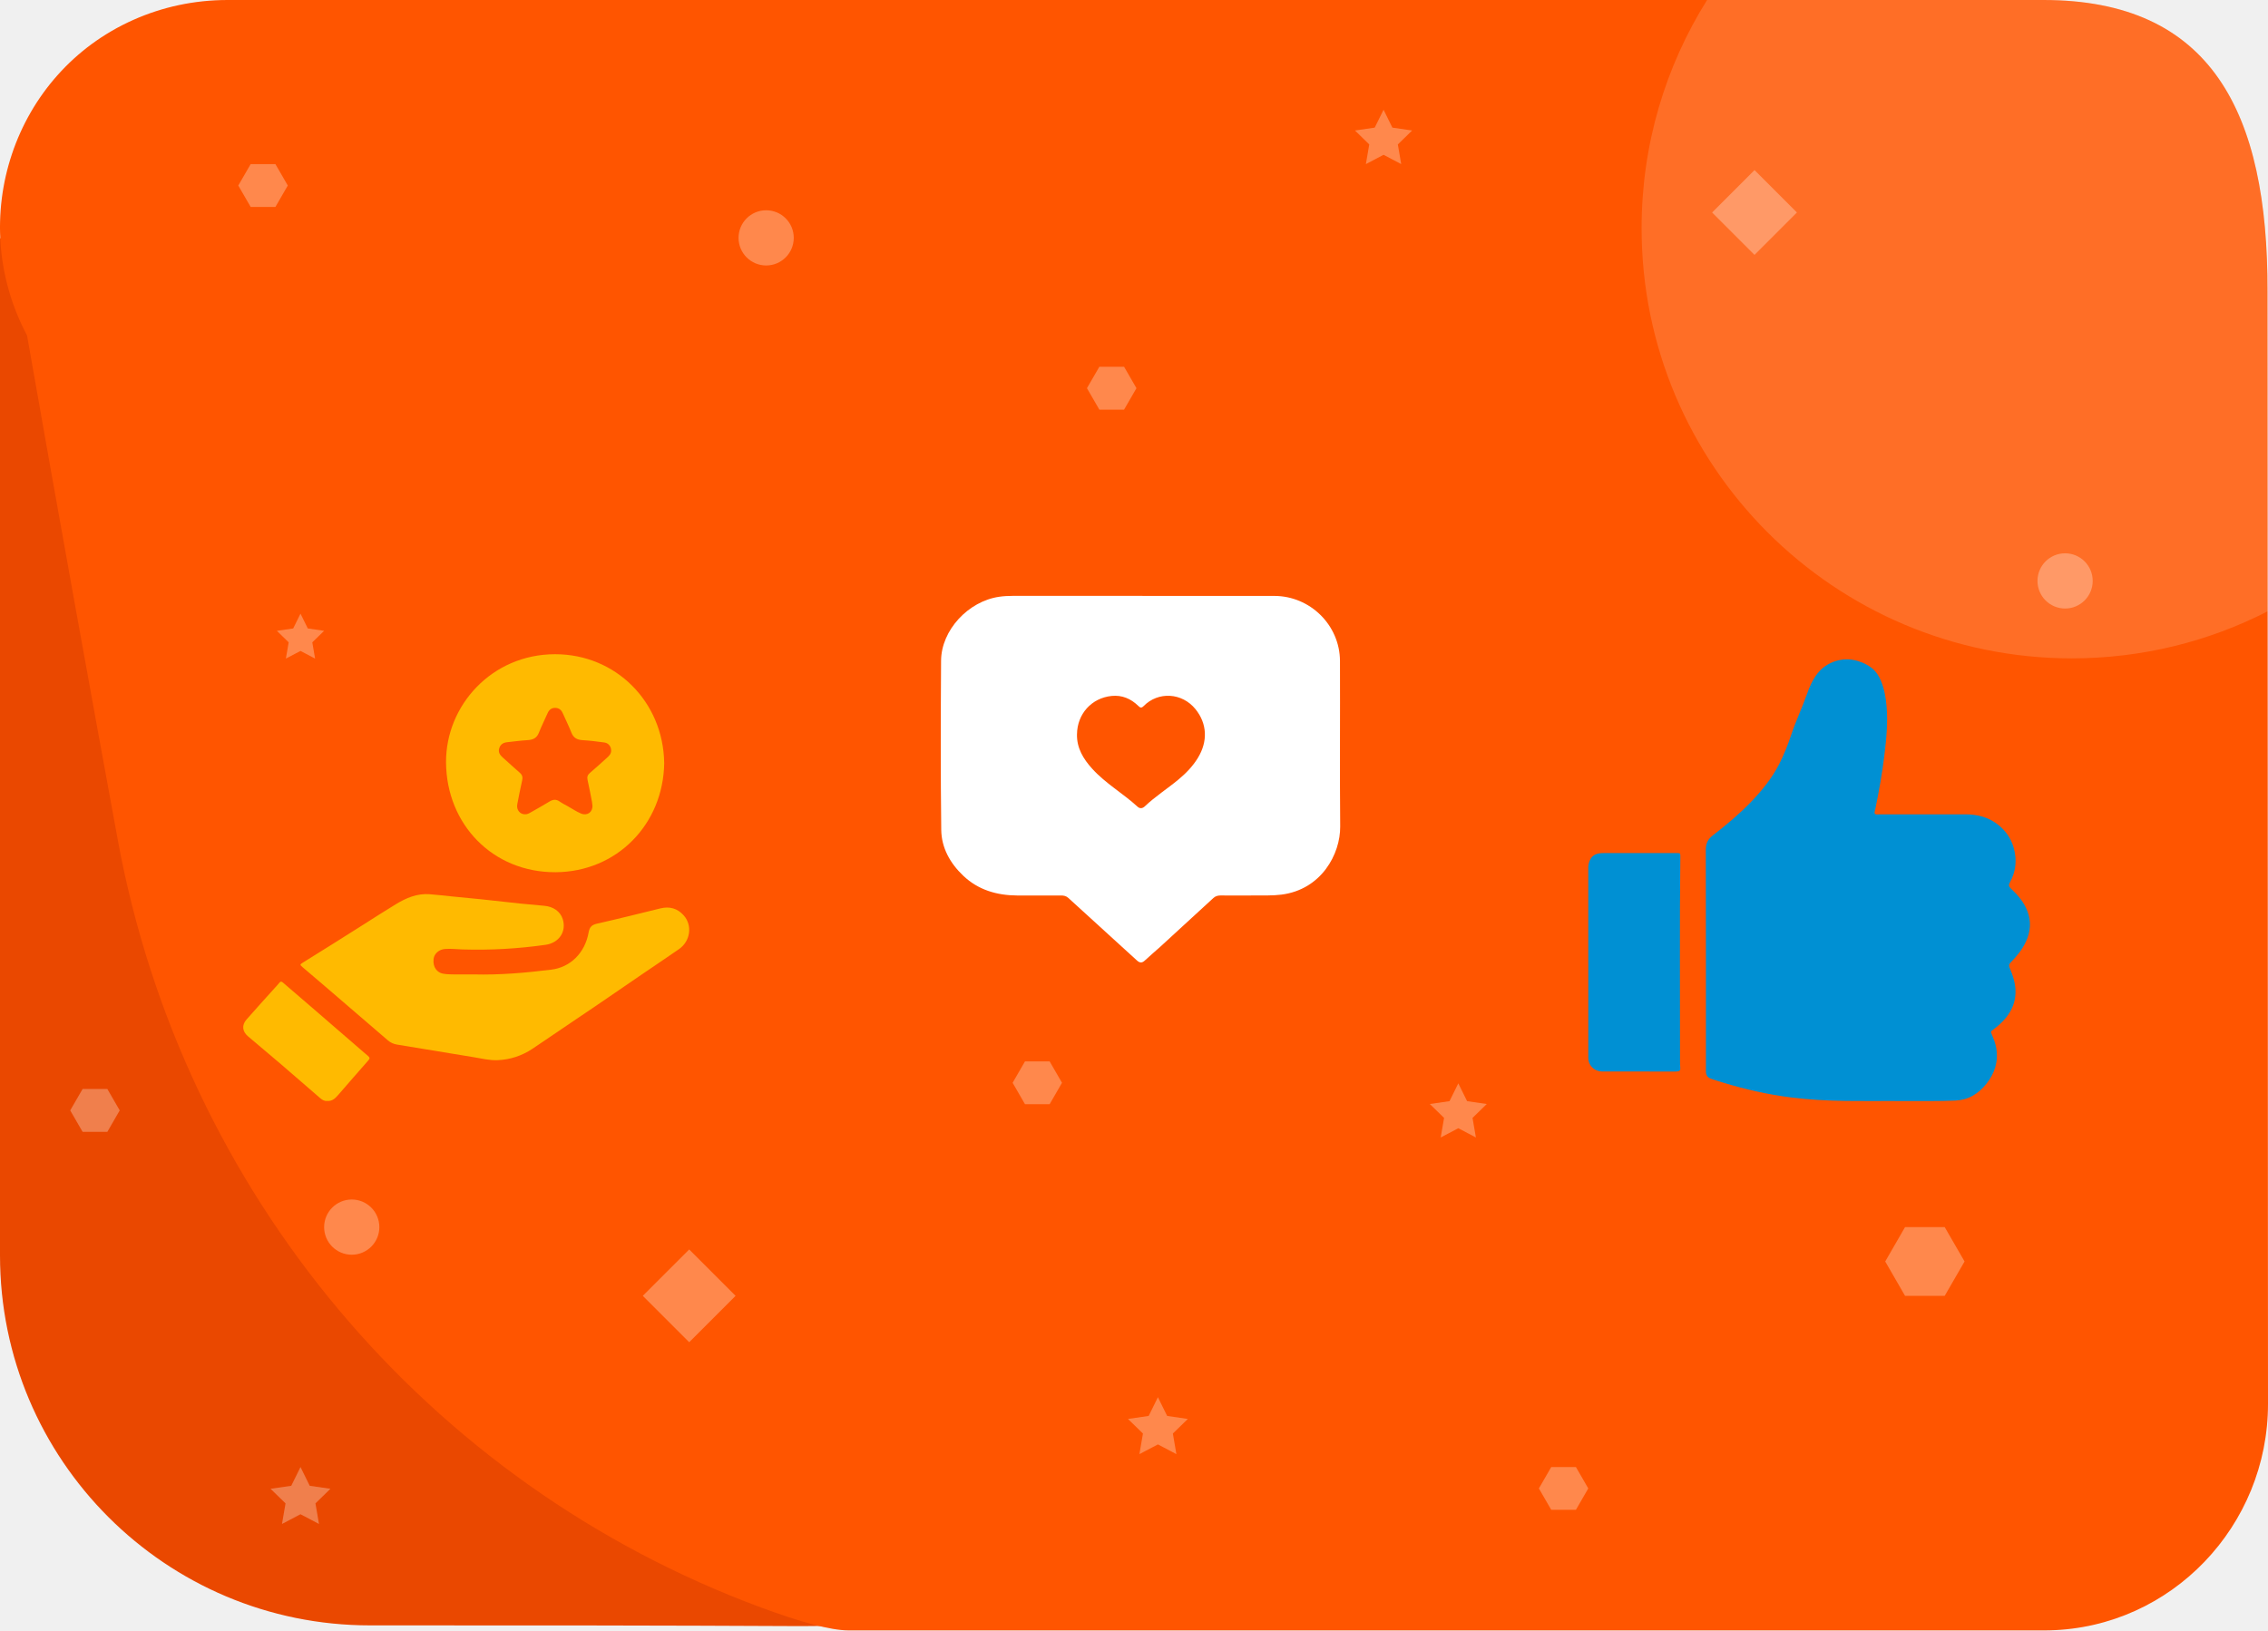
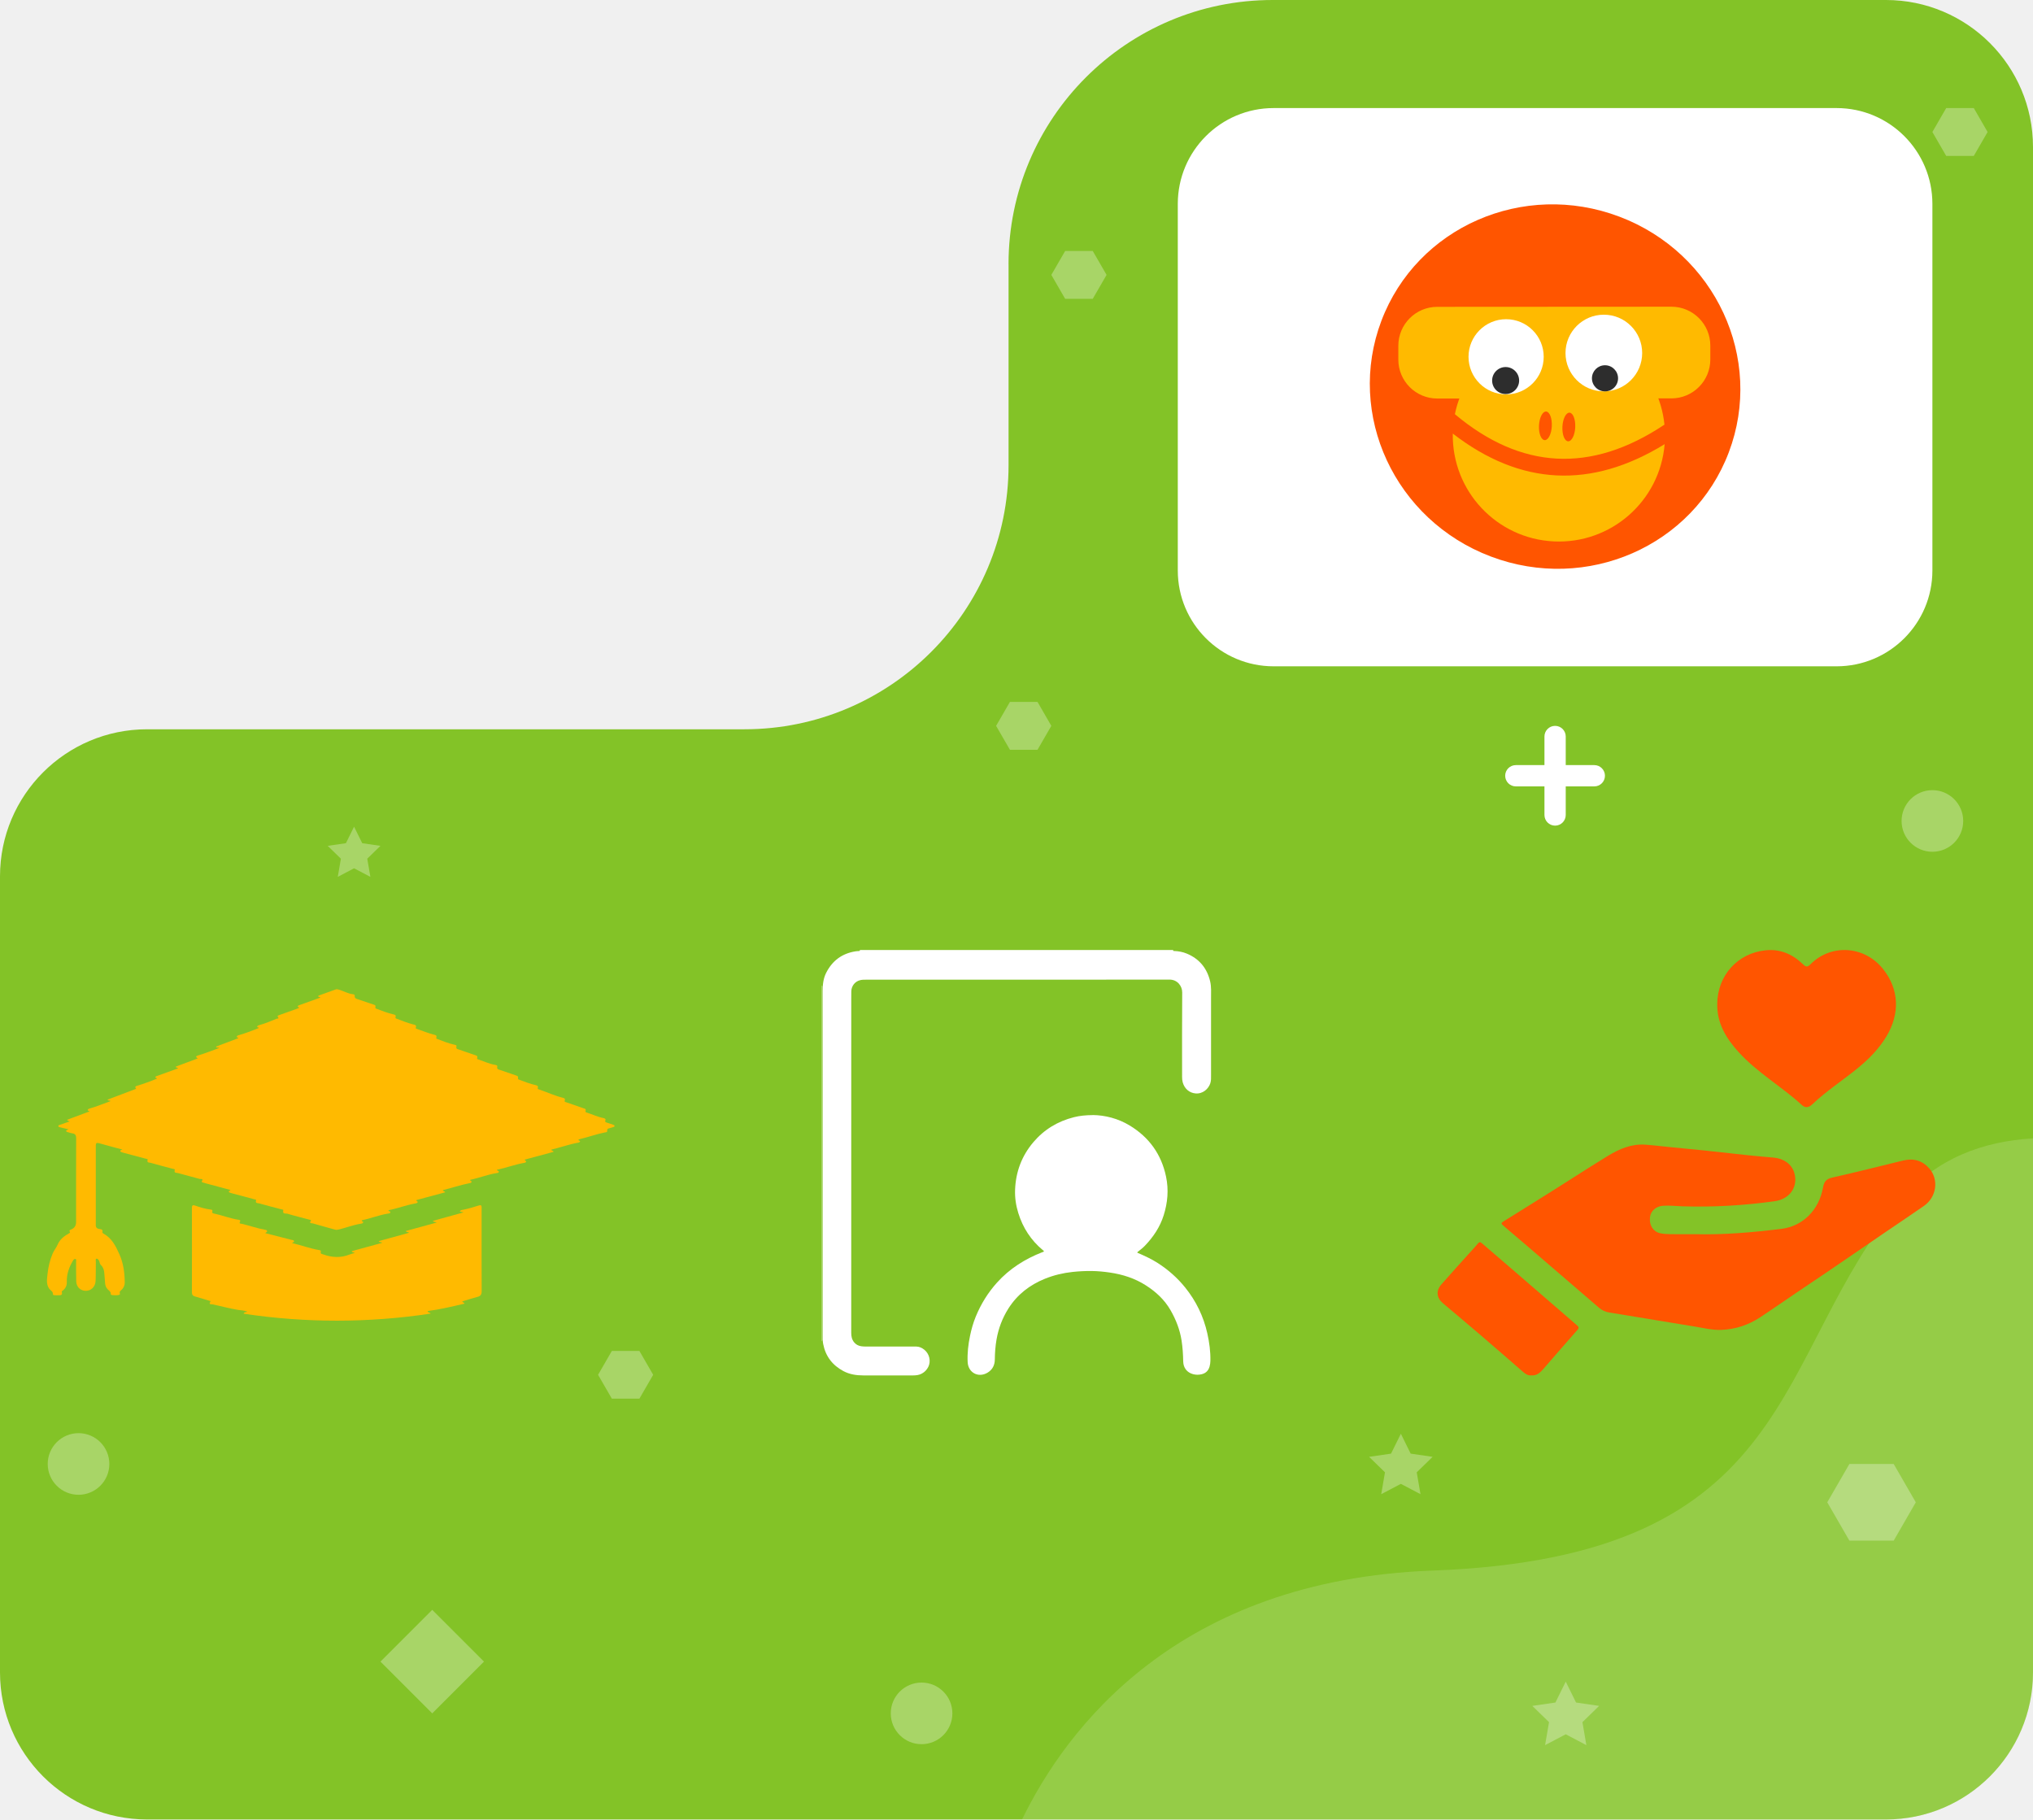
- <svg xmlns="http://www.w3.org/2000/svg" id="Layer_2" viewBox="0 0 1089.25 783.1">
+ <svg xmlns="http://www.w3.org/2000/svg" id="Layer_2" viewBox="0 0 875 783.07">
  <defs>
-     <style>.cls-1{fill:#0090d3;}.cls-2{fill:#f50;}.cls-3{fill:#ea4800;}.cls-4,.cls-5,.cls-6{fill:#fff;}.cls-7{fill:#ffba00;}.cls-5{opacity:.15;}.cls-6{opacity:.3;}</style>
+     <style>.cls-1{fill:#f50;}.cls-2,.cls-3,.cls-4{fill:#fff;}.cls-5{fill:#ffba00;}.cls-6{fill:#83c327;}.cls-7{fill:#2d2d2d;}.cls-3{opacity:.15;}.cls-4{opacity:.3;}</style>
  </defs>
  <g id="Layer_1-2">
-     <path class="cls-3" d="m0,114.25v488.75c0,98.18,79.62,177.76,177.8,177.69,67.25-.05,142.97.02,207.06.36C771.47,783.1,0,114.25,0,114.25Z" />
-     <path class="cls-2" d="m981.64,783.1H407.53c-8.68,0-23.4-4.12-41.84-10.93-160.88-59.5-278.07-199.95-309.1-368.64-12.83-69.78-27.69-151.89-43.61-242.44C-16.73,105.25,6.33,35.2,64.11,9.52,77.83,3.42,93.09,0,109.34,0h872.05c80.69,0,107.88,53.98,107.62,139.91l.24,534.35c.03,58.6-46.33,107.4-104.91,108.81-.9.02-1.8.03-2.7.03Z" />
-     <path class="cls-5" d="m1089.08,293.63l-.07-153.72c.26-85.93-26.93-139.91-107.62-139.91h-161.53c-19.92,31.77-31.45,69.33-31.45,109.6,0,114.12,92.51,206.62,206.62,206.62,33.87,0,65.83-8.15,94.04-22.59Z" />
+     <path class="cls-6" d="m434.08,113.69v86.49c0,62.79-50.9,113.69-113.69,113.69H63.3c-34.96,0-63.3,28.34-63.3,63.3v342.6c0,34.96,28.34,63.3,63.3,63.3h748.4c34.96,0,63.3-28.34,63.3-63.3V63.3c0-34.96-28.34-63.3-63.3-63.3h-263.94c-62.79,0-113.69,50.9-113.69,113.69Z" />
+     <path class="cls-3" d="m439.89,783.07h371.82c34.96,0,63.3-28.34,63.3-63.3v-229.83c-21.53,1.25-41.64,8.59-56.56,26.27-56.56,67.01-42.96,153.88-201.85,159.74-110.04,4.06-157.76,68.12-176.71,107.13Z" />
+     <rect class="cls-4" x="698.18" y="175.23" width="28.8" height="28.8" transform="translate(342.8 -448.33) rotate(45)" />
+     <rect class="cls-4" x="170.27" y="699.37" width="31.51" height="31.51" transform="translate(560.16 77.92) rotate(45)" />
+     <circle class="cls-4" cx="831.7" cy="353.33" r="13.26" />
+     <circle class="cls-4" cx="704.82" cy="548.09" r="13.26" />
+     <circle class="cls-4" cx="33.8" cy="630.07" r="13.26" />
+     <circle class="cls-4" cx="396.64" cy="737.41" r="13.26" />
+     <polygon class="cls-4" points="152.39 355.8 155.9 362.9 163.74 364.04 158.07 369.57 159.41 377.39 152.39 373.7 145.38 377.39 146.72 369.57 141.04 364.04 148.88 362.9 152.39 355.8" />
+     <polygon class="cls-4" points="673.89 723.74 678.33 732.74 688.26 734.19 681.08 741.19 682.77 751.08 673.89 746.41 665 751.08 666.7 741.19 659.51 734.19 669.45 732.74 673.89 723.74" />
+     <polygon class="cls-4" points="602.93 617.06 607.15 625.62 616.6 627 609.76 633.66 611.38 643.07 602.93 638.63 594.48 643.07 596.09 633.66 589.25 627 598.7 625.62 602.93 617.06" />
+     <polygon class="cls-4" points="534.42 140.27 538.66 148.87 548.15 150.25 541.29 156.94 542.91 166.39 534.42 161.93 525.94 166.39 527.56 156.94 520.69 150.25 530.18 148.87 534.42 140.27" />
+     <polygon class="cls-4" points="470.32 108.02 458.44 108.02 452.49 118.31 458.44 128.61 470.32 128.61 476.27 118.31 470.32 108.02" />
+     <polygon class="cls-4" points="446.55 302.1 434.67 302.1 428.72 312.4 434.67 322.69 446.55 322.69 452.49 312.4 446.55 302.1" />
+     <polygon class="cls-4" points="849.52 46.51 837.64 46.51 831.69 56.81 837.64 67.1 849.52 67.1 855.46 56.81 849.52 46.51" />
+     <polygon class="cls-4" points="275.2 581.42 263.34 581.42 257.41 591.69 263.34 601.96 275.2 601.96 281.13 591.69 275.2 581.42" />
+     <polygon class="cls-4" points="815.04 630.07 795.98 630.07 786.45 646.57 795.98 663.07 815.04 663.07 824.56 646.57 815.04 630.07" />
+     <rect class="cls-2" x="506.92" y="46.51" width="324.78" height="240.26" rx="41.24" ry="41.24" />
+     <path id="Rectangle_859" class="cls-2" d="m669.31,312.4h0c2.53,0,4.58,2.05,4.58,4.58v33.78c0,2.53-2.05,4.58-4.58,4.58h0c-2.53,0-4.58-2.05-4.58-4.58v-33.78c0-2.53,2.05-4.58,4.58-4.58Z" />
+     <path id="Rectangle_860" class="cls-2" d="m647.83,333.87h0c0-2.53,2.05-4.58,4.58-4.58h33.78c2.53,0,4.58,2.05,4.58,4.58h0c0,2.53-2.05,4.58-4.58,4.58h-33.78c-2.53,0-4.58-2.05-4.58-4.58Z" />
    <g id="Sdi2Qk">
-       <path class="cls-4" d="m548.67,286.23c21.11,0,42.21,0,63.32,0,17.23.01,31.49,14.02,31.56,31.23.1,26.51-.14,53.02.1,79.52.12,13.21-9.02,30.3-28.24,32.72-4.26.54-8.51.35-12.76.4-5.47.07-10.94.03-16.42,0-1.34,0-2.48.3-3.5,1.24-8.46,7.8-16.93,15.58-25.42,23.34-2.46,2.25-5.05,4.37-7.48,6.66-1.41,1.33-2.5,1.17-3.84-.06-5.96-5.48-11.96-10.91-17.95-16.36-4.99-4.54-9.99-9.07-14.96-13.64-1.03-.95-2.2-1.17-3.52-1.17-7.04.02-14.07.05-21.11,0-9.71-.07-18.58-2.63-25.78-9.44-6.32-5.98-10.52-13.41-10.62-22.11-.33-27.07-.25-54.15-.08-81.23.09-14.6,13.01-28.52,27.87-30.69,2.12-.31,4.23-.43,6.37-.43,20.82,0,41.64,0,62.47,0Zm-31.43,66.45c-.14,6.64,3.06,11.85,7.29,16.53,6.42,7.1,14.84,11.86,21.84,18.29,1.13,1.03,2.4.8,3.45-.2,5-4.76,10.85-8.47,16.14-12.87,3.6-2.99,6.86-6.33,9.35-10.41,4.83-7.91,4.48-16.43-1.15-23.4-6.41-7.94-17.88-8.65-24.93-1.47-1.11,1.13-1.73.7-2.6-.15-3.55-3.45-7.79-5.23-12.75-4.73-9.66.98-16.53,8.67-16.63,18.41Z" />
+       <path class="cls-1" d="m739.1,432.04c-.18,8.32,3.83,14.84,9.13,20.69,8.04,8.9,18.58,14.85,27.35,22.91,1.41,1.3,3.01,1,4.32-.26,6.27-5.97,13.58-10.61,20.21-16.12,4.51-3.75,8.59-7.93,11.7-13.03,6.04-9.9,5.61-20.57-1.44-29.3-8.03-9.95-22.39-10.83-31.22-1.84-1.39,1.42-2.17.88-3.26-.18-4.44-4.32-9.76-6.55-15.97-5.92-12.09,1.23-20.7,10.86-20.83,23.05Z" />
    </g>
-     <path class="cls-7" d="m227.32,468.02c12.96.33,25.2-.79,37.41-2.28,9.16-1.12,16.19-7.96,17.96-17.84.47-2.63,1.49-3.68,4.09-4.27,10.16-2.28,20.26-4.84,30.38-7.31,4.41-1.08,8.22-.04,11.23,3.37,4.25,4.81,3.19,12.38-2.28,16.18-5.9,4.1-11.88,8.08-17.82,12.13-10.63,7.25-21.19,14.6-31.9,21.74-6.96,4.64-13.79,9.45-20.76,14.06-5.07,3.34-10.63,5.16-16.66,5.41-3.87.16-7.64-.79-11.43-1.42-12.26-2.03-24.52-4.06-36.79-6.05-1.73-.28-3.18-.93-4.51-2.08-9.98-8.62-20-17.22-30.01-25.81-3.63-3.12-7.3-6.2-10.93-9.32-1.34-1.15-1.3-1.27.15-2.18,9.39-5.88,18.83-11.69,28.16-17.66,5.46-3.49,10.92-6.97,16.45-10.35,4.97-3.03,10.2-5.27,16.19-4.84,3.69.27,7.37.73,11.06,1.09,4.67.46,9.34.88,14,1.37,6.3.66,12.58,1.4,18.88,2.06,3.73.39,7.47.72,11.2,1.04,4.34.37,7.69,2.74,8.85,6.32,1.95,6.03-1.74,11.5-8.2,12.42-13.23,1.88-26.52,2.64-39.87,2.23-2.81-.09-5.62-.44-8.44-.23-2.92.22-5.19,2.26-5.49,4.78-.51,4.24,1.97,6.47,4.11,6.98,1.49.36,3.07.42,4.61.45,3.66.06,7.33.02,10.35.02Z" />
-     <path class="cls-7" d="m319,366.39c-.39,29.63-22.86,52.39-52.15,52.54-30.16.15-52.42-22.94-52.63-52.72-.19-27.24,21.91-51.99,52.4-51.98,29.11,0,51.9,22.81,52.37,52.16Zm-25.48-5.83c0-2.03-1.25-3.67-3.3-3.94-3.44-.47-6.88-.91-10.34-1.11-2.66-.15-4.46-1.04-5.48-3.68-1.21-3.15-2.77-6.16-4.12-9.26-.72-1.65-1.9-2.56-3.67-2.57-1.8-.01-2.93.97-3.64,2.6-1.37,3.14-2.93,6.2-4.18,9.38-1.02,2.6-2.89,3.37-5.47,3.52-3.27.19-6.53.65-9.79,1-1.91.2-3.27,1.11-3.8,3.03-.53,1.92.48,3.2,1.82,4.39,2.71,2.39,5.34,4.87,8.08,7.23,1.23,1.06,1.5,2.17,1.14,3.72-.86,3.79-1.61,7.62-2.34,11.44-.55,2.86,1.58,5.17,4.33,4.77.9-.13,1.67-.61,2.44-1.05,2.94-1.67,5.88-3.33,8.77-5.08,1.67-1.01,3.18-1.12,4.83.04,1.22.86,2.58,1.54,3.89,2.26,2.14,1.18,4.14,2.6,6.41,3.52,2.96,1.2,5.61-.7,5.43-3.87-.03-.56-.1-1.12-.2-1.67-.69-3.54-1.35-7.1-2.14-10.62-.32-1.42,0-2.4,1.1-3.34,2.74-2.35,5.43-4.77,8.11-7.2,1.04-.94,2.11-1.91,2.12-3.49Z" />
-     <path class="cls-7" d="m157.15,528.79c-1.4.15-2.49-.57-3.5-1.45-6.21-5.38-12.4-10.78-18.64-16.13-5.28-4.52-10.61-8.98-15.91-13.46-2.72-2.3-3.09-5.34-.73-8.04,4.48-5.13,9.08-10.15,13.62-15.21.72-.8,1.47-1.58,2.14-2.43.56-.72,1.04-.76,1.73-.15,4.65,4.03,9.33,8.01,13.99,12.03,8.95,7.73,17.88,15.49,26.85,23.21.82.7,1.1,1.14.24,2.11-4.89,5.52-9.69,11.11-14.53,16.66-1.38,1.58-2.84,3.06-5.24,2.86Z" />
-     <g id="LSLlBJ">
-       <path class="cls-1" d="m909.95,528.82c-7.79,0-15.58.09-23.37-.02-8.9-.13-17.78-.59-26.64-1.72-10.99-1.4-21.72-3.84-32.3-7.06-1.96-.6-3.93-1.19-5.86-1.88-1.77-.63-2.46-1.71-2.48-3.63-.01-1.08,0-2.17,0-3.26,0-34.37.02-68.74-.06-103.11,0-2.99.99-5.03,3.3-6.83,6.33-4.92,12.51-10.04,18.09-15.81,5.42-5.61,10.37-11.62,13.92-18.64,2.22-4.39,4.06-8.97,5.61-13.64,2.23-6.7,5.27-13.08,7.62-19.73,1.25-3.56,2.74-6.99,5.09-10,4.45-5.71,12.29-8.17,19.21-6.05,2.51.77,4.85,1.77,6.91,3.45,2.08,1.69,3.46,3.86,4.44,6.29,1.58,3.87,2.28,7.95,2.64,12.1.68,7.88-.11,15.69-1.06,23.5-1.04,8.54-2.54,17-4.27,25.42-.12.61-.32,1.2-.42,1.81-.14.77.17,1.16,1,1.15,1.94-.03,3.87-.02,5.81-.02,12.25,0,24.49,0,36.74-.01,5.91,0,11.36,1.4,16.02,5.21,3.44,2.82,5.9,6.32,7.16,10.62,1.74,5.9,1.2,11.57-1.8,16.96-.63,1.13-.54,1.83.46,2.78,3.37,3.18,6.39,6.63,8.05,11.08,1.84,4.93,1.44,9.67-.73,14.42-1.8,3.92-4.49,7.12-7.42,10.17-.73.76-.89,1.35-.48,2.33,1.64,3.91,2.99,7.87,2.86,12.23-.13,4.46-1.74,8.3-4.45,11.72-1.96,2.47-4.36,4.49-6.88,6.36-.74.55-.38,1.1-.15,1.64.95,2.17,1.82,4.35,2.22,6.71,1.12,6.5-.72,12.17-4.75,17.24-1.83,2.3-3.98,4.24-6.53,5.69-2.57,1.45-5.38,2.18-8.32,2.32-7.9.37-15.8.2-23.71.24-1.82.01-3.64,0-5.46,0,0-.01,0-.03,0-.04Z" />
-       <path class="cls-1" d="m762.8,462.28c0-14.84,0-29.68,0-44.52,0-.93-.04-1.85.17-2.78.79-3.42,2.65-5.01,6.16-5.22.5-.03,1.01-.03,1.51-.03,11.55,0,23.09,0,34.64,0,1.7,0,1.75.06,1.73,1.77-.38,32.58-.1,65.16-.15,97.74,0,1.16,0,2.32.11,3.48.14,1.41-.25,1.81-1.65,1.93-.19.02-.39.02-.58.02-11.74,0-23.48,0-35.22-.02-3.29,0-6.05-2.26-6.6-5.31-.12-.64-.11-1.31-.11-1.97,0-15.03,0-30.06,0-45.1Z" />
+     <path class="cls-1" d="m729.26,531.17c12.96.33,25.2-.79,37.41-2.28,9.16-1.12,16.19-7.96,17.96-17.84.47-2.63,1.49-3.68,4.09-4.27,10.16-2.28,20.26-4.84,30.38-7.31,4.41-1.08,8.22-.04,11.23,3.37,4.25,4.81,3.19,12.38-2.28,16.18-5.9,4.1-11.88,8.08-17.82,12.13-10.63,7.25-21.19,14.6-31.9,21.74-6.96,4.64-13.79,9.45-20.76,14.06-5.07,3.34-10.63,5.16-16.66,5.41-3.87.16-7.64-.79-11.43-1.42-12.26-2.03-24.52-4.06-36.79-6.05-1.73-.28-3.18-.93-4.51-2.08-9.98-8.62-20-17.22-30.01-25.81-3.63-3.12-7.3-6.2-10.93-9.32-1.34-1.15-1.3-1.27.15-2.18,9.39-5.88,18.83-11.69,28.16-17.66,5.46-3.49,10.92-6.97,16.45-10.35,4.97-3.03,10.2-5.27,16.19-4.84,3.69.27,7.37.73,11.06,1.09,4.67.46,9.34.88,14,1.37,6.3.66,12.58,1.4,18.88,2.06,3.73.39,7.47.72,11.2,1.04,4.34.37,7.69,2.74,8.85,6.32,1.95,6.03-1.74,11.5-8.2,12.42-13.23,1.88-26.52,2.64-39.87,2.23-2.81-.09-5.62-.44-8.44-.23-2.92.22-5.19,2.26-5.49,4.78-.51,4.24,1.97,6.47,4.11,6.98,1.49.36,3.07.42,4.61.45,3.66.06,7.33.02,10.35.02Z" />
+     <path class="cls-1" d="m659.09,591.94c-1.4.15-2.49-.57-3.5-1.45-6.21-5.38-12.4-10.78-18.64-16.13-5.28-4.52-10.61-8.98-15.91-13.46-2.72-2.3-3.09-5.34-.73-8.04,4.48-5.13,9.08-10.15,13.62-15.21.72-.8,1.47-1.58,2.14-2.43.56-.72,1.04-.76,1.73-.15,4.65,4.03,9.33,8.01,13.99,12.03,8.95,7.73,17.88,15.49,26.85,23.21.82.7,1.1,1.14.24,2.11-4.89,5.52-9.69,11.11-14.53,16.66-1.38,1.58-2.84,3.06-5.24,2.86Z" />
+     <g id="aqmqyy.tif">
+       <path class="cls-2" d="m504.96,408.87c-.19.49.18.42.45.43,1.86.06,3.66.4,5.37,1.11,5.4,2.24,8.71,6.27,10.06,11.93.58,2.42.38,4.89.39,7.34.02,11,0,21.99,0,32.99,0,1.2.07,2.4-.32,3.57-.81,2.43-3.24,4.64-6.39,4.35-2.56-.23-4.69-1.95-5.48-4.76-.21-.75-.27-1.53-.27-2.32,0-12.12-.05-24.25.05-36.37.02-2.67-1.97-5.55-5.52-5.54-26.96.05-53.92.03-80.89.03-16.54,0-33.08,0-49.62.01-.82,0-1.65,0-2.45.18-2.28.49-3.87,2.44-3.94,4.82-.04,1.18-.02,2.36-.02,3.54,0,47.82,0,95.63-.01,143.45,0,1.51.26,2.89,1.25,4.09.78.95,1.78,1.47,2.96,1.67.61.1,1.23.13,1.85.14,6.8,0,13.6.01,20.4,0,1.1,0,2.19-.08,3.25.34,2.66,1.05,4.3,3.68,4.01,6.5-.27,2.65-2.51,5.01-5.24,5.45-.61.1-1.23.13-1.85.14-7.14,0-14.28,0-21.42,0-3,0-5.9-.44-8.58-1.86-4.74-2.53-7.7-6.41-8.71-11.7-.24-1.24-.2-2.55-.2-3.83,0-35.99,0-71.98,0-107.97,0-13.34.02-26.69-.02-40.03,0-2.72.25-5.36,1.48-7.82,2.63-5.25,6.83-8.39,12.65-9.31.49-.08.99-.1,1.49-.13.29-.02.48-.09.39-.44h134.89Z" />
+       <path class="cls-2" d="m353.75,424.12c.21.35.15.74.15,1.11,0,31.86,0,63.72,0,95.57,0,18.4,0,36.8,0,55.2,0,.43.08.88-.15,1.29v-153.17Z" />
+       <path class="cls-2" d="m470.44,479.9c5.18.08,10.73,1.45,15.73,4.47,8.38,5.06,13.69,12.4,15.7,22.05,1.18,5.64.7,11.15-1.02,16.62-1.59,5.06-4.45,9.31-8.08,13.1-.89.93-1.9,1.71-2.91,2.5-.53.42-.52.44.08.7,2.87,1.23,5.69,2.54,8.33,4.23,4.5,2.89,8.47,6.39,11.82,10.54,4.7,5.83,7.9,12.43,9.54,19.76.87,3.89,1.4,7.83,1.32,11.83-.02.8-.13,1.59-.33,2.37-.48,1.78-1.6,2.93-3.39,3.37-1.24.31-2.5.31-3.74-.02-2.62-.71-4.19-2.73-4.24-5.5-.05-3-.24-5.99-.7-8.95-.72-4.69-2.41-9.01-4.77-13.11-2.58-4.48-6.24-7.86-10.54-10.62-4.76-3.06-10.01-4.75-15.58-5.56-2.59-.38-5.2-.63-7.82-.66-2.73-.03-5.47.11-8.2.4-4.1.44-8.07,1.39-11.89,2.93-6.56,2.65-11.93,6.8-15.74,12.82-2.59,4.1-4.28,8.57-5.11,13.36-.49,2.84-.7,5.71-.73,8.59-.03,2.45-1.03,4.42-3.19,5.69-3.93,2.3-8.28-.04-8.5-4.58-.19-3.79.24-7.54,1.01-11.25.59-2.85,1.37-5.64,2.47-8.32,2.22-5.41,5.26-10.33,9.18-14.68,5.42-6.01,12.07-10.18,19.55-13.09.22-.08.54-.08.58-.35.05-.27-.27-.36-.45-.51-5.1-4.26-8.57-9.6-10.54-15.93-1.02-3.28-1.52-6.64-1.39-10.05.29-7.69,2.85-14.54,7.84-20.44,4.65-5.49,10.52-9.02,17.47-10.78,2.47-.62,4.99-.89,8.22-.91Z" />
    </g>
-     <rect class="cls-6" x="828.24" y="87.66" width="28.8" height="28.8" transform="translate(318.97 -565.94) rotate(45)" />
-     <rect class="cls-6" x="315.25" y="606.65" width="31.51" height="31.51" transform="translate(537.05 -51.76) rotate(45)" />
-     <circle class="cls-6" cx="991.8" cy="279.02" r="13.26" />
-     <circle class="cls-6" cx="367.96" cy="114.25" r="13.26" />
-     <circle class="cls-6" cx="168.93" cy="589.4" r="13.26" />
-     <polygon class="cls-6" points="144.32 294.74 147.83 301.85 155.67 302.99 149.99 308.52 151.33 316.33 144.32 312.65 137.3 316.33 138.64 308.52 132.97 302.99 140.81 301.85 144.32 294.74" />
-     <polygon class="cls-6" points="556.11 671.09 560.55 680.09 570.48 681.54 563.29 688.54 564.99 698.44 556.11 693.77 547.22 698.44 548.92 688.54 541.73 681.54 551.67 680.09 556.11 671.09" />
-     <polygon class="cls-6" points="144.32 704.64 148.76 713.64 158.69 715.08 151.51 722.09 153.2 731.98 144.32 727.31 135.43 731.98 137.13 722.09 129.94 715.08 139.88 713.64 144.32 704.64" />
-     <polygon class="cls-6" points="700.38 520.34 704.6 528.9 714.05 530.27 707.21 536.94 708.83 546.35 700.38 541.9 691.92 546.35 693.54 536.94 686.7 530.27 696.15 528.9 700.38 520.34" />
-     <polygon class="cls-6" points="664.48 52.71 668.72 61.3 678.2 62.68 671.34 69.37 672.96 78.82 664.48 74.36 655.99 78.82 657.61 69.37 650.75 62.68 660.23 61.3 664.48 52.71" />
-     <polygon class="cls-6" points="132.27 78.82 120.39 78.82 114.44 89.11 120.39 99.4 132.27 99.4 138.22 89.11 132.27 78.82" />
-     <polygon class="cls-6" points="539.86 176.16 527.98 176.16 522.03 186.45 527.98 196.75 539.86 196.75 545.81 186.45 539.86 176.16" />
-     <polygon class="cls-6" points="51.55 523.05 39.67 523.05 33.72 533.34 39.67 543.64 51.55 543.64 57.5 533.34 51.55 523.05" />
-     <polygon class="cls-6" points="504.12 509.81 492.26 509.81 486.33 520.08 492.26 530.35 504.12 530.35 510.05 520.08 504.12 509.81" />
-     <polygon class="cls-6" points="756.87 704.64 745.01 704.64 739.08 714.91 745.01 725.18 756.87 725.18 762.8 714.91 756.87 704.64" />
-     <polygon class="cls-6" points="933.99 589.4 914.93 589.4 905.41 605.9 914.93 622.4 933.99 622.4 943.52 605.9 933.99 589.4" />
+     <g id="kTiSxb.tif">
+       <path class="cls-5" d="m29.46,486.03c-1.27-.3-2.41-.56-3.54-.84-.32-.08-.79-.12-.81-.55-.02-.45.46-.45.77-.56,1.35-.47,2.69-.93,4.09-1.42-.31-.33-.76-.09-1.11-.71,3.23-1.2,6.43-2.39,9.63-3.59-.12-.46-.78-.14-.73-.64.04-.43.46-.52.78-.61,3.05-.86,5.97-2.12,8.99-3.18-.26-.48-.79-.01-1.29-.64,4.15-1.57,8.22-3.11,12.38-4.69-.84-.94-.14-1.13.6-1.36,2.82-.87,5.59-1.86,8.32-3.01-.03-.47-.76-.15-.65-.65.09-.41.53-.44.84-.55,2.96-1.08,5.94-2.15,8.94-3.23-.29-.39-.76-.09-1.06-.72,3.13-1.17,6.24-2.34,9.52-3.56-1.08-.61-.8-1,.04-1.24,3.08-.89,6.05-2.13,9.35-3.31-.65-.09-1.04-.14-1.42-.19l-.09-.34c3.2-1.21,6.4-2.42,9.61-3.64-.13-.39-.8-.16-.71-.64.08-.45.55-.54.92-.65,2.91-.84,5.75-1.92,8.55-3.05-.04-.54-.79-.11-.7-.61.08-.44.56-.55.92-.65,2.56-.7,5-1.75,7.45-2.75.3-.12,1.3.14.48-.9-.34-.43.53-.62.94-.77,2.61-.94,5.23-1.87,7.85-2.81.16-.06.3-.15.45-.23-.06-.43-.68-.15-.63-.55.06-.48.56-.53.9-.66,2.93-1.07,5.87-2.12,8.84-3.18-.25-.42-.74-.12-.94-.55.04-.08.08-.25.16-.29,2.45-.89,4.9-1.77,7.34-2.66.53-.19,1.02-.05,1.52.11,2.03.62,3.91,1.74,6.05,1.96.31.03.7.23.66.55-.18,1.35.84,1.41,1.6,1.68,2.08.74,4.19,1.41,6.28,2.13.54.19,1.29.22,1.01,1.21-.15.53.3.59.6.71,2.31.9,4.63,1.77,7.03,2.34.66.16,1.36.21,1.04,1.25-.17.55.3.57.59.69,2.3.92,4.62,1.77,7.01,2.42.67.18,1.55.17,1.13,1.41-.16.47.42.5.71.6,2.33.83,4.63,1.74,7.03,2.38.63.17,1.48.21,1.07,1.36-.14.41.33.48.59.58,2.35.89,4.69,1.84,7.15,2.38.42.09,1.09.18.95.69-.33,1.22.51,1.22,1.15,1.44,2.33.82,4.67,1.62,7.01,2.42.52.18,1.03.3.75,1.1-.21.62.35.66.67.77,2.37.82,4.68,1.89,7.17,2.3.39.06.94.22.82.67-.32,1.27.6,1.29,1.28,1.53,2.17.76,4.35,1.49,6.52,2.24.59.2,1.35.26,1.11,1.3-.11.49.36.56.66.67,2.27.86,4.55,1.73,6.91,2.28.63.15,1.24.27.94,1.2-.17.56.31.59.59.68,3.41,1.15,6.69,2.7,10.19,3.57.58.15,1.12.28.84,1.16-.23.71.43.69.77.81,2.41.87,4.83,1.69,7.25,2.53.57.19,1.26.22.92,1.21-.17.5.33.58.63.68,2.35.77,4.6,1.86,7.03,2.33.49.09,1.13.34.92.88-.36.95.27.97.74,1.14.85.32,1.72.59,2.59.87.25.08.55.16.57.47.04.42-.32.47-.61.56-.46.13-.92.26-1.37.4-.6.18-1.29.14-1.17,1.22.07.64-.69.59-1.11.67-3.66.73-7.17,2.05-10.8,2.88-.16.04-.31.13-.45.2-.11.63.81.25.66.77-.15.51-.67.51-1.08.59-3.83.7-7.49,2.07-11.27,2.93.11.69.79.28.96.97-4.12,1.11-8.26,2.22-12.32,3.32-.23.68.78.43.49.97-.23.43-.73.44-1.15.51-3.87.71-7.58,2.12-11.44,2.93.14.58,1.02.28.84.92-.14.5-.7.45-1.11.52-3.81.61-7.41,2.1-11.14,2.85-.21.7.75.43.56.92-.21.53-.77.52-1.22.61-3.77.74-7.41,2.02-11.14,2.91.1.69.77.29.96.96-4.14,1.11-8.27,2.23-12.33,3.32-.23.68.78.43.49.97-.23.43-.73.44-1.15.52-3.88.71-7.57,2.14-11.44,2.91.14.6,1.02.3.85.93-.14.51-.7.45-1.11.52-3.81.61-7.41,2.1-11.14,2.85-.21.7.74.42.56.92-.18.49-.68.52-1.1.58-3.17.51-6.18,1.69-9.29,2.46-.6.15-1.16.23-1.77.06-3.17-.9-6.35-1.73-9.51-2.67-.36-.11-1.82.17-.8-1.21.19-.26-.42-.33-.66-.39-3.18-.86-6.38-1.63-9.53-2.58-.63-.19-2.2.35-1.71-1.5.07-.27-.55-.3-.88-.38-3.18-.84-6.37-1.66-9.54-2.56-.56-.16-1.78.09-1.29-1.36.09-.26-.38-.29-.61-.35-3.22-.87-6.44-1.73-9.66-2.59-.21-.06-.42-.1-.63-.18-.32-.12-.75-.15-.85-.53-.12-.47.57-.29.67-.77-3.54-.95-7.05-1.89-10.55-2.83-.46-.12-.92-.24-1.37-.4-.19-.07-.54-.23-.41-.43.96-1.39-.47-.96-.82-1.06-3.13-.88-6.28-1.65-9.41-2.55-.57-.16-1.89.14-1.34-1.43.09-.25-.55-.3-.87-.39-3.18-.85-6.37-1.66-9.53-2.58-.56-.16-1.78.1-1.3-1.36.1-.31-.44-.32-.72-.39-3.22-.86-6.45-1.71-9.67-2.57-.25-.07-.51-.12-.75-.23-.27-.11-.65-.16-.64-.56.01-.4.45-.33.93-.6-1.42-.37-2.61-.68-3.8-1.01-2.13-.58-4.27-1.15-6.39-1.75-.89-.25-1.28-.02-1.28,1.01.02,11.43.02,22.85,0,34.28,0,1.15.62,1.5,1.5,1.66.78.14,1.67.08,1.32,1.39-.03.11.15.3.25.44.05.07.14.11.21.15,3.54,1.88,5.27,5.28,6.87,8.86,1.73,3.88,2.26,7.95,2.31,12.15.01,1.1-.36,2.03-1.03,2.85-.48.6-1.47.89-1.04,2.04.08.22-.24.47-.51.52-.99.18-1.98.15-2.97.03-.17-.02-.47-.27-.46-.39.06-1.11-.79-1.51-1.38-2.13-.73-.77-1.03-1.74-1.09-2.83-.08-1.45-.22-2.89-.35-4.33-.11-1.26-.51-2.39-1.44-3.24-.51-.46-.47-1.15-.73-1.7-.25-.53-.64-1.15-1.22-1.01-.45.1-.21.79-.22,1.22-.05,2.81.03,5.63-.12,8.43-.14,2.56-2.07,4.26-4.41,4.15-2.21-.1-3.83-1.71-3.91-4.07-.09-2.85-.04-5.71-.06-8.57,0-.37.2-.93-.31-1.05-.46-.1-.8.32-1.03.71-1.66,2.8-2.76,5.77-2.65,9.14.05,1.5-.49,2.74-1.64,3.66-.23.18-.63.33-.53.7.43,1.58-.66,1.34-1.49,1.4-.52.04-1.04,0-1.56-.01-.3-.01-.76-.06-.75-.39.06-1.29-1.06-1.65-1.62-2.45-1.34-1.9-.95-4.08-.73-6.18.32-3.07,1-6.02,2.21-8.9.59-1.4,1.56-2.48,2.12-3.8,1.07-2.51,3.02-3.84,5.15-5.05.12-.07.29-.09.18-.37-.32-.78-.27-.85.5-1.15q2.15-.86,2.15-3.21c0-12.02-.02-24.03.03-36.05,0-1.39-.43-1.98-1.69-2.13-.59-.07-1.17-.31-1.75-.47-.33-.09-.8-.13-.85-.51-.08-.58.62-.32.93-.77Z" />
+       <path class="cls-5" d="m114.19,530.73c3.9,1,7.63,1.95,11.37,2.91.36.09.86,0,.99.48.15.61-.59.47-.82.89,3.97.91,7.76,2.36,11.73,3.02.37.06.77.2.63.65-.33,1.04.48,1,.98,1.18,3.79,1.39,7.59,1.6,11.4.06.68-.27,1.4-.42,2.15-.64-.32-.44-.97-.05-1.25-.79,4.37-1.2,8.72-2.39,13.1-3.59-.33-.55-1.05.02-1.44-.74,4.35-1.2,8.64-2.38,12.99-3.58-.37-.56-.96-.07-1.37-.78,4.45-1.21,8.82-2.41,13.26-3.62-.47-.39-1.08-.07-1.63-.72,4.41-1.22,8.7-2.41,13.24-3.67-.67-.16-1.1-.26-1.62-.38.24-.57.7-.62,1.09-.69,2.44-.43,4.79-1.17,7.15-1.92.95-.3,1.15.09,1.14.96-.02,1.63,0,3.26,0,4.9,0,10.34-.03,20.68.03,31.01,0,1.45-.45,2.13-1.76,2.47-2.21.58-4.38,1.3-6.57,1.96.07.64.76.24.93.97-5.25,1.22-10.49,2.5-15.87,3.19.23.84.86.47,1.33,1.1-26.92,4.03-53.64,4.06-80.52.04.39-.96,1.05-.53,1.59-.91-1.36-.55-2.73-.52-4.03-.74-3.71-.62-7.35-1.63-11.03-2.39-.3-.06-1.77.22-.83-1.17.23-.34-.38-.35-.62-.42-1.99-.61-3.98-1.23-5.98-1.78-.99-.27-1.37-.8-1.36-1.92.04-12.02.03-24.03,0-36.05,0-1.14.2-1.55,1.39-1.15,2.22.75,4.45,1.46,6.79,1.72.36.04.8.16.65.63-.34,1.07.51,1.04.99,1.14,3.42.76,6.71,2.06,10.19,2.6.46.07,1.09.08.62,1.02-.37.74.51.66.83.73,3.33.77,6.57,1.95,9.94,2.54.38.07.83.07.96.54.14.5-.4.49-.74.9Z" />
+     </g>
+     <g id="Group_51">
+       <g id="Group_55">
+         <ellipse id="Ellipse_22" class="cls-1" cx="669.31" cy="166.39" rx="78.19" ry="79.94" transform="translate(276.78 733.46) rotate(-69.27)" />
+         <g id="Group_52">
+           <path id="Path_107" class="cls-5" d="m716.46,191.17c-2.03,24.56-23.18,43.07-47.79,41.84-24.61-1.23-43.81-21.76-43.39-46.4,29.14,22.48,59.53,24,91.18,4.55Z" />
+           <path id="Path_108" class="cls-5" d="m673.22,141.78c-22.54-1.12-42.52,14.37-47.04,36.48,28.41,23.81,58.45,25.67,90.2,4.5-2.29-22.45-20.63-39.86-43.16-40.98Zm-5.32,41.63c-.17,3.4-1.55,6.1-3.07,6.02-1.52-.08-2.62-2.9-2.45-6.3.17-3.4,1.54-6.1,3.06-6.02,1.52.08,2.62,2.89,2.45,6.3h0Zm10.08.5c-.17,3.4-1.54,6.1-3.07,6.02-1.52-.07-2.62-2.89-2.45-6.3.17-3.4,1.54-6.1,3.06-6.02,1.52.08,2.62,2.89,2.45,6.3h0Z" />
+         </g>
+         <path class="cls-5" d="m736.12,148.75c0-9.26-7.51-16.76-16.77-16.75l-100.76.06c-9.26,0-16.76,7.51-16.75,16.77v5.94c0,9.26,7.52,16.76,16.77,16.75l100.76-.06c9.26,0,16.76-7.51,16.75-16.77v-5.94Z" />
+         <g id="Group_53">
+           <circle id="Ellipse_23" class="cls-2" cx="648.23" cy="153.56" r="16.18" />
+           <circle id="Ellipse_24" class="cls-7" cx="648.02" cy="163.78" r="5.81" />
+         </g>
+         <g id="Group_54">
+           <circle id="Ellipse_25" class="cls-2" cx="690.29" cy="151.94" r="16.5" />
+           <circle id="Ellipse_26" class="cls-7" cx="690.79" cy="162.82" r="5.62" />
+         </g>
+       </g>
+     </g>
  </g>
</svg>
